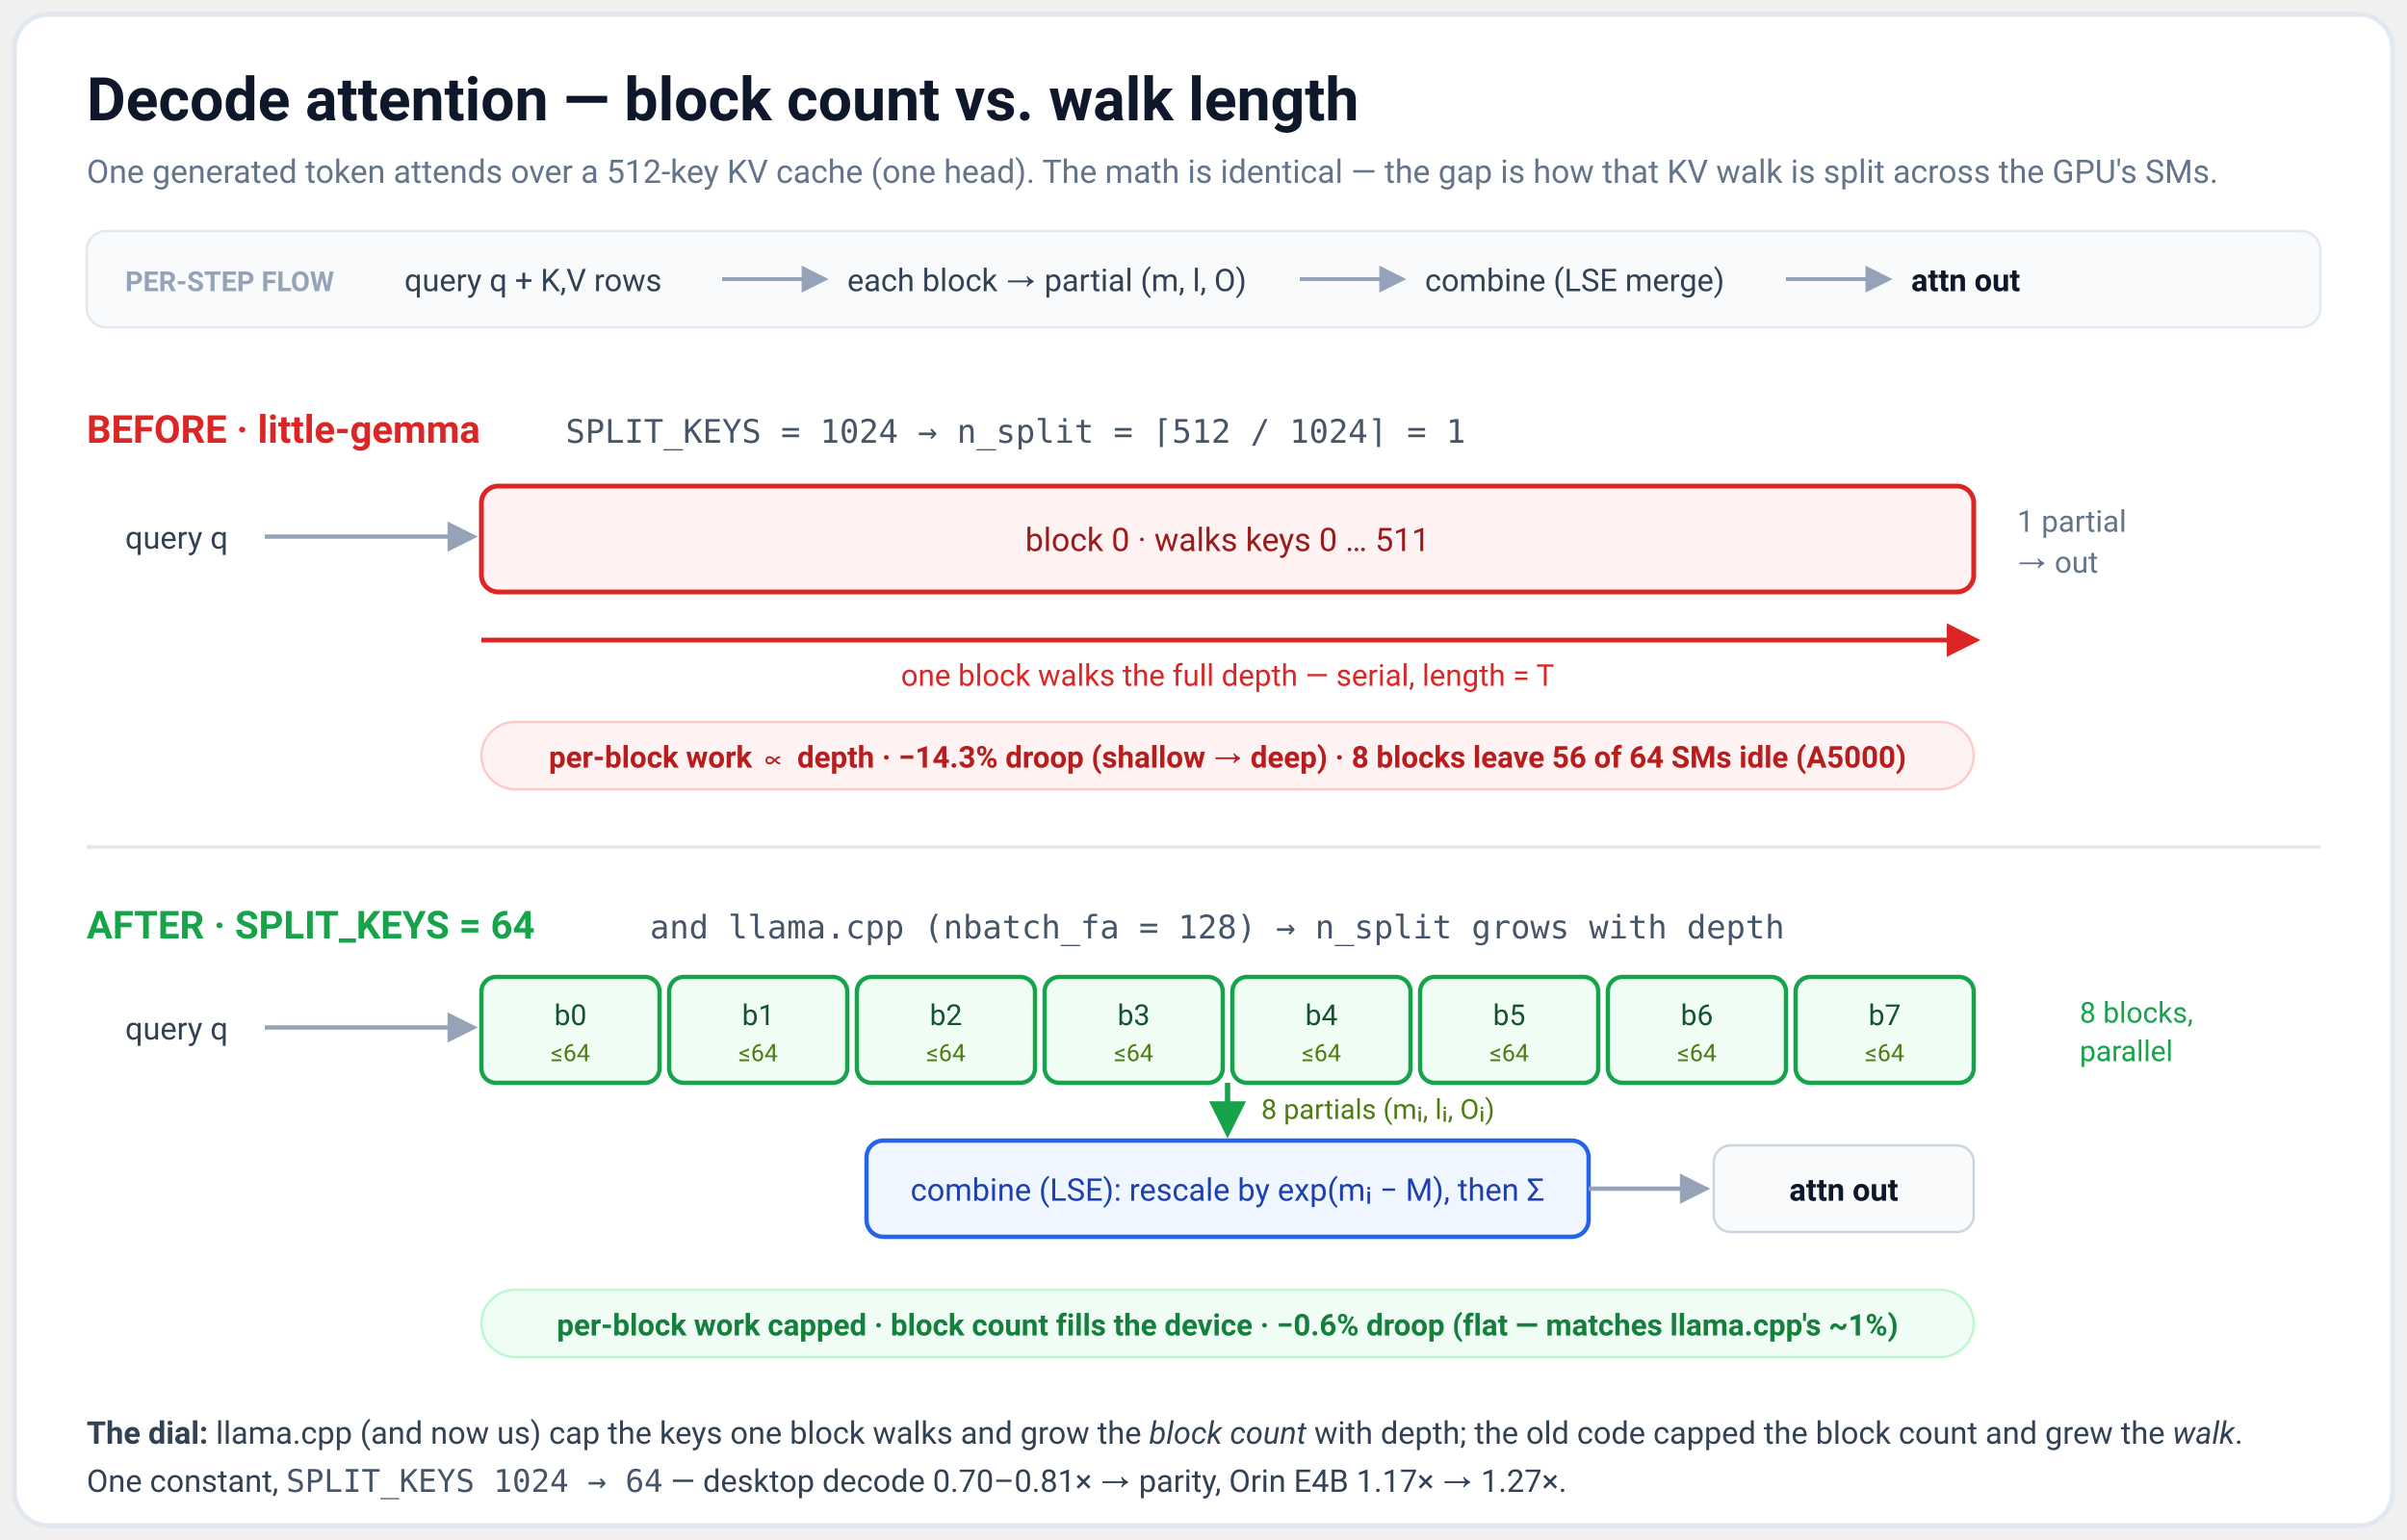
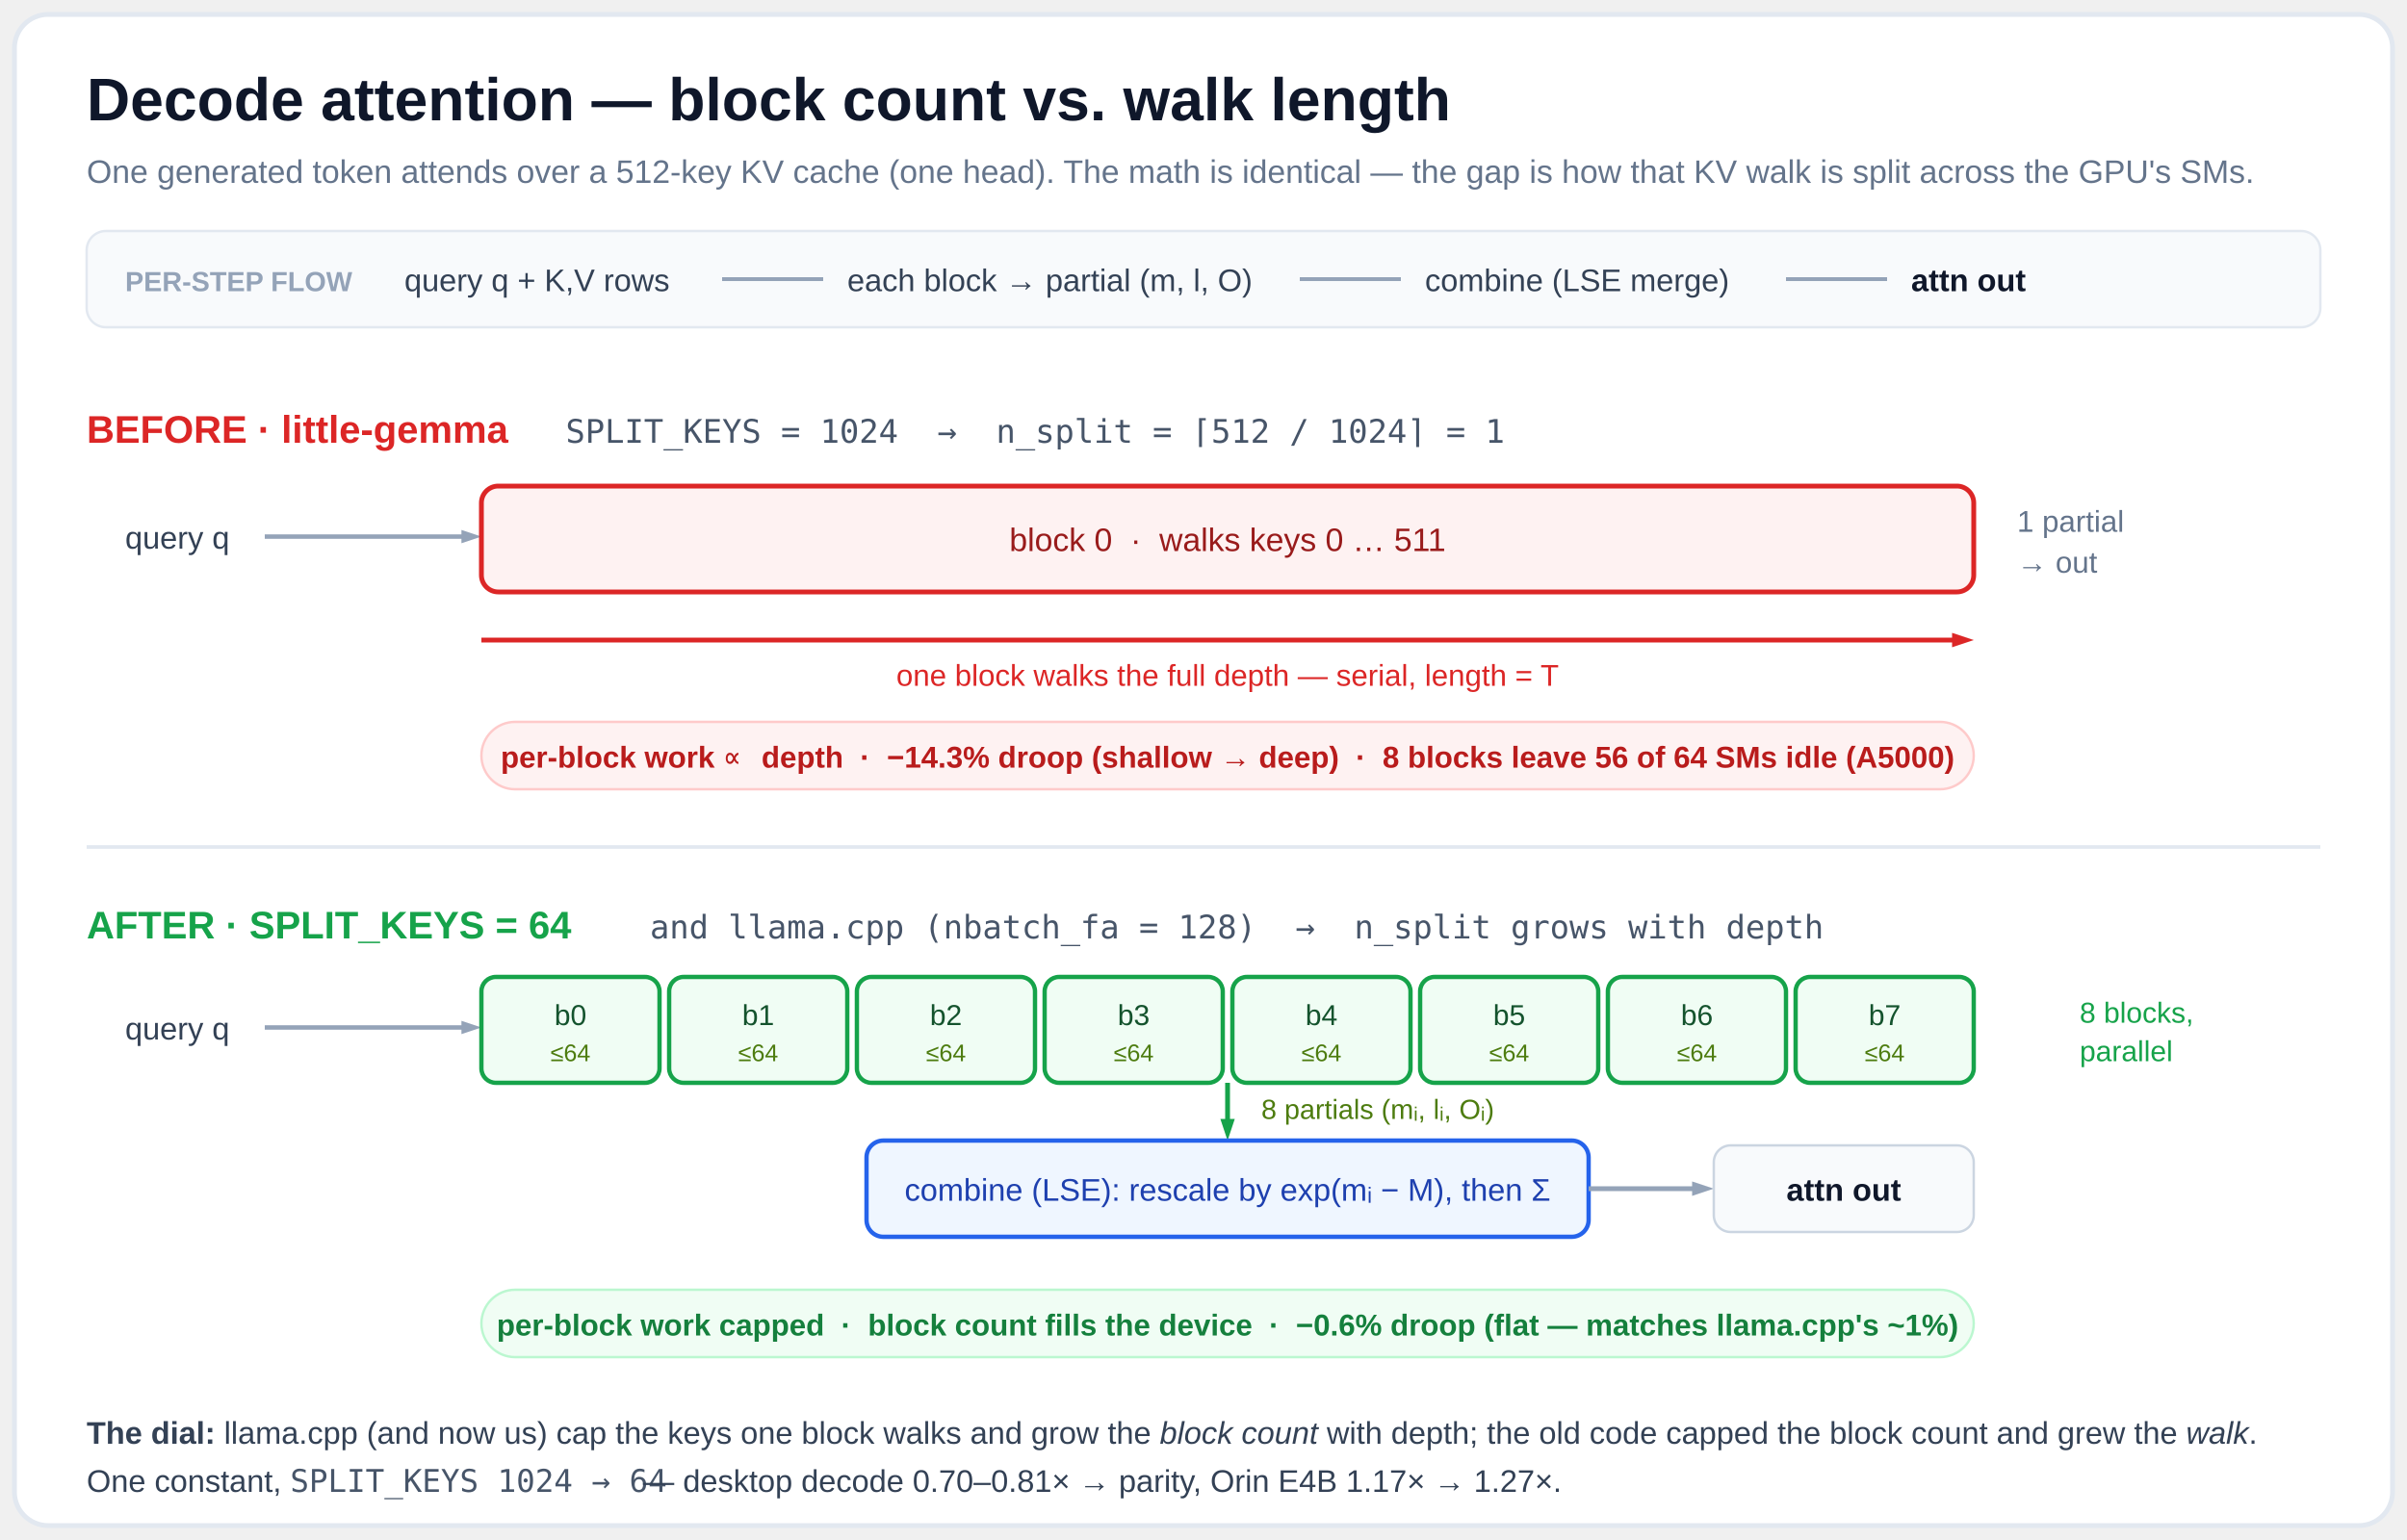
- <svg xmlns="http://www.w3.org/2000/svg" width="1000" height="640" viewBox="0 0 1000 640" font-family="Segoe UI, Roboto, Helvetica, Arial, sans-serif">
-   <defs>
-     <marker id="ar" viewBox="0 0 10 10" refX="8" refY="5" markerWidth="7" markerHeight="7" orient="auto-start-reverse">
-       <path d="M0,0 L10,5 L0,10 z" fill="#94a3b8" />
-     </marker>
-     <marker id="arG" viewBox="0 0 10 10" refX="8" refY="5" markerWidth="7" markerHeight="7" orient="auto-start-reverse">
-       <path d="M0,0 L10,5 L0,10 z" fill="#16a34a" />
-     </marker>
-     <marker id="arR" viewBox="0 0 10 10" refX="8" refY="5" markerWidth="7" markerHeight="7" orient="auto-start-reverse">
-       <path d="M0,0 L10,5 L0,10 z" fill="#dc2626" />
-     </marker>
-   </defs>
-   <rect x="6" y="6" width="988" height="628" rx="14" fill="#ffffff" stroke="#e2e8f0" stroke-width="2" />
-   <text x="36" y="50" font-size="25" font-weight="700" fill="#0f172a">Decode attention — block count vs. walk length</text>
-   <text x="36" y="76" font-size="13.5" fill="#64748b">One generated token attends over a 512-key KV cache (one head). The math is identical — the gap is how that KV walk is split across the GPU's SMs.</text>
-   <rect x="36" y="96" width="928" height="40" rx="8" fill="#f8fafc" stroke="#e2e8f0" />
-   <text x="52" y="121" font-size="11.5" font-weight="700" fill="#94a3b8">PER-STEP FLOW</text>
-   <text x="168" y="121" font-size="13" fill="#334155">query q + K,V rows</text>
-   <line x1="300" y1="116" x2="342" y2="116" stroke="#94a3b8" stroke-width="1.6" marker-end="url(#ar)" />
-   <text x="352" y="121" font-size="13" fill="#334155">each block → partial (m, l, O)</text>
-   <line x1="540" y1="116" x2="582" y2="116" stroke="#94a3b8" stroke-width="1.6" marker-end="url(#ar)" />
-   <text x="592" y="121" font-size="13" fill="#334155">combine (LSE merge)</text>
-   <line x1="742" y1="116" x2="784" y2="116" stroke="#94a3b8" stroke-width="1.6" marker-end="url(#ar)" />
-   <text x="794" y="121" font-size="13" font-weight="600" fill="#0f172a">attn out</text>
-   <text x="36" y="184" font-size="16" font-weight="700" fill="#dc2626">BEFORE · little-gemma</text>
-   <text x="235" y="184" font-size="13.5" fill="#475569" font-family="ui-monospace, Consolas, monospace">SPLIT_KEYS = 1024  →  n_split = ⌈512 / 1024⌉ = 1</text>
-   <text x="52" y="228" font-size="13" fill="#334155">query q</text>
-   <line x1="110" y1="223" x2="196" y2="223" stroke="#94a3b8" stroke-width="1.8" marker-end="url(#ar)" />
-   <rect x="200" y="202" width="620" height="44" rx="7" fill="#fef2f2" stroke="#dc2626" stroke-width="2" />
-   <text x="510" y="229" text-anchor="middle" font-size="13.5" fill="#991b1b">block 0  ·  walks keys 0 … 511</text>
-   <line x1="200" y1="266" x2="820" y2="266" stroke="#dc2626" stroke-width="2" marker-end="url(#arR)" />
-   <text x="510" y="285" text-anchor="middle" font-size="12.5" fill="#dc2626">one block walks the full depth — serial, length = T</text>
-   <text x="838" y="221" font-size="12.5" fill="#64748b">1 partial</text>
-   <text x="838" y="238" font-size="12.5" fill="#64748b">→ out</text>
-   <rect x="200" y="300" width="620" height="28" rx="14" fill="#fef2f2" stroke="#fecaca" />
-   <text x="510" y="319" text-anchor="middle" font-size="12.5" font-weight="600" fill="#b91c1c">per-block work ∝ depth  ·  −14.3% droop (shallow → deep)  ·  8 blocks leave 56 of 64 SMs idle (A5000)</text>
-   <line x1="36" y1="352" x2="964" y2="352" stroke="#e2e8f0" stroke-width="1.5" />
-   <text x="36" y="390" font-size="16" font-weight="700" fill="#16a34a">AFTER · SPLIT_KEYS = 64</text>
-   <text x="270" y="390" font-size="13.5" fill="#475569" font-family="ui-monospace, Consolas, monospace">and llama.cpp (nbatch_fa = 128)  →  n_split grows with depth</text>
-   <text x="52" y="432" font-size="13" fill="#334155">query q</text>
-   <line x1="110" y1="427" x2="196" y2="427" stroke="#94a3b8" stroke-width="1.8" marker-end="url(#ar)" />
-   <g font-size="12" fill="#14532d" text-anchor="middle">
-     <rect x="200" y="406" width="74" height="44" rx="6" fill="#f0fdf4" stroke="#16a34a" stroke-width="1.8" />
-     <text x="237" y="426">b0</text>
-     <text x="237" y="441" font-size="10" fill="#4d7c0f">≤64</text>
-     <rect x="278" y="406" width="74" height="44" rx="6" fill="#f0fdf4" stroke="#16a34a" stroke-width="1.8" />
-     <text x="315" y="426">b1</text>
-     <text x="315" y="441" font-size="10" fill="#4d7c0f">≤64</text>
-     <rect x="356" y="406" width="74" height="44" rx="6" fill="#f0fdf4" stroke="#16a34a" stroke-width="1.8" />
-     <text x="393" y="426">b2</text>
-     <text x="393" y="441" font-size="10" fill="#4d7c0f">≤64</text>
-     <rect x="434" y="406" width="74" height="44" rx="6" fill="#f0fdf4" stroke="#16a34a" stroke-width="1.8" />
-     <text x="471" y="426">b3</text>
-     <text x="471" y="441" font-size="10" fill="#4d7c0f">≤64</text>
-     <rect x="512" y="406" width="74" height="44" rx="6" fill="#f0fdf4" stroke="#16a34a" stroke-width="1.8" />
-     <text x="549" y="426">b4</text>
-     <text x="549" y="441" font-size="10" fill="#4d7c0f">≤64</text>
-     <rect x="590" y="406" width="74" height="44" rx="6" fill="#f0fdf4" stroke="#16a34a" stroke-width="1.8" />
-     <text x="627" y="426">b5</text>
-     <text x="627" y="441" font-size="10" fill="#4d7c0f">≤64</text>
-     <rect x="668" y="406" width="74" height="44" rx="6" fill="#f0fdf4" stroke="#16a34a" stroke-width="1.8" />
-     <text x="705" y="426">b6</text>
-     <text x="705" y="441" font-size="10" fill="#4d7c0f">≤64</text>
-     <rect x="746" y="406" width="74" height="44" rx="6" fill="#f0fdf4" stroke="#16a34a" stroke-width="1.8" />
-     <text x="783" y="426">b7</text>
-     <text x="783" y="441" font-size="10" fill="#4d7c0f">≤64</text>
-   </g>
-   <text x="864" y="425" font-size="12" fill="#16a34a">8 blocks,</text>
-   <text x="864" y="441" font-size="12" fill="#16a34a">parallel</text>
-   <path d="M510,450 L510,470" stroke="#16a34a" stroke-width="2.2" marker-end="url(#arG)" />
-   <text x="524" y="465" font-size="11.5" fill="#4d7c0f">8 partials (mᵢ, lᵢ, Oᵢ)</text>
-   <rect x="360" y="474" width="300" height="40" rx="7" fill="#eff6ff" stroke="#2563eb" stroke-width="1.8" />
-   <text x="510" y="499" text-anchor="middle" font-size="13" fill="#1e40af">combine (LSE): rescale by exp(mᵢ − M), then Σ</text>
-   <line x1="660" y1="494" x2="708" y2="494" stroke="#94a3b8" stroke-width="1.8" marker-end="url(#ar)" />
-   <rect x="712" y="476" width="108" height="36" rx="7" fill="#f8fafc" stroke="#cbd5e1" />
-   <text x="766" y="499" text-anchor="middle" font-size="13" font-weight="600" fill="#0f172a">attn out</text>
-   <rect x="200" y="536" width="620" height="28" rx="14" fill="#f0fdf4" stroke="#bbf7d0" />
-   <text x="510" y="555" text-anchor="middle" font-size="12.5" font-weight="600" fill="#15803d">per-block work capped  ·  block count fills the device  ·  −0.6% droop (flat — matches llama.cpp's ~1%)</text>
-   <text x="36" y="600" font-size="13" fill="#334155">
-     <tspan font-weight="700">The dial:</tspan> llama.cpp (and now us) cap the keys one block walks and grow the <tspan font-style="italic">block count</tspan> with depth; the old code capped the block count and grew the <tspan font-style="italic">walk</tspan>.</text>
-   <text x="36" y="620" font-size="13" fill="#334155">One constant, <tspan font-family="ui-monospace, Consolas, monospace" fill="#475569">SPLIT_KEYS 1024 → 64</tspan> — desktop decode 0.70–0.81× → parity, Orin E4B 1.17× → 1.27×.</text>
+ <svg xmlns="http://www.w3.org/2000/svg" width="1000" height="640" viewBox="0 0 1000 640" version="1.1" xml:space="preserve" style="fill-rule:evenodd;clip-rule:evenodd;">
+   <path d="M994,20L994,620C994,627.727 987.727,634 980,634L20,634C12.273,634 6,627.727 6,620L6,20C6,12.273 12.273,6 20,6L980,6C987.727,6 994,12.273 994,20Z" style="fill:white;stroke:rgb(226,232,240);stroke-width:2px;" />
+   <g transform="matrix(1,0,0,1,36,50)">
+     <text x="0px" y="0px" style="font-family:'Arial-BoldMT', 'Arial', sans-serif;font-weight:700;font-size:25px;fill:rgb(15,23,42);">Decode attention — block count vs. walk length</text>
+   </g>
+   <g transform="matrix(1,0,0,1,36,76)">
+     <text x="0px" y="0px" style="font-family:'ArialMT', 'Arial', sans-serif;font-size:13.5px;fill:rgb(100,116,139);">One generated token attends over a 512-key KV cache (one head). <tspan x="405.771px 414.018px " y="0px 0px ">Th</tspan>e math is identical — the gap is how that KV walk is split across the GPU's SMs.</text>
+   </g>
+   <path d="M964,104L964,128C964,132.415 960.415,136 956,136L44,136C39.585,136 36,132.415 36,128L36,104C36,99.585 39.585,96 44,96L956,96C960.415,96 964,99.585 964,104Z" style="fill:rgb(248,250,252);stroke:rgb(226,232,240);stroke-width:1px;" />
+   <g transform="matrix(1,0,0,1,52,121)">
+     <text x="0px" y="0px" style="font-family:'Arial-BoldMT', 'Arial', sans-serif;font-weight:700;font-size:11.5px;fill:rgb(148,163,184);">PER-STEP<tspan x="57.303px 60.499px " y="0px 0px "> F</tspan>LOW</text>
+   </g>
+   <g transform="matrix(1,0,0,1,168,121)">
+     <text x="0px" y="0px" style="font-family:'ArialMT', 'Arial', sans-serif;font-size:13px;fill:rgb(51,65,85);">query q + K,V rows</text>
+   </g>
+   <path d="M300,116L342,116" style="fill:none;fill-rule:nonzero;stroke:rgb(148,163,184);stroke-width:1.6px;" />
+   <g transform="matrix(1,0,0,1,352,121)">
+     <text x="0px" y="0px" style="font-family:'ArialMT', 'Arial', sans-serif;font-size:13px;fill:rgb(51,65,85);">each block → partial (m, l, O)</text>
+   </g>
+   <path d="M540,116L582,116" style="fill:none;fill-rule:nonzero;stroke:rgb(148,163,184);stroke-width:1.6px;" />
+   <g transform="matrix(1,0,0,1,592,121)">
+     <text x="0px" y="0px" style="font-family:'ArialMT', 'Arial', sans-serif;font-size:13px;fill:rgb(51,65,85);">combine (LSE merge)</text>
+   </g>
+   <path d="M742,116L784,116" style="fill:none;fill-rule:nonzero;stroke:rgb(148,163,184);stroke-width:1.6px;" />
+   <g transform="matrix(1,0,0,1,794,121)">
+     <text x="0px" y="0px" style="font-family:'Arial-BoldMT', 'Arial', sans-serif;font-weight:700;font-size:13px;fill:rgb(15,23,42);">attn out</text>
+   </g>
+   <g transform="matrix(1,0,0,1,36,184)">
+     <text x="0px" y="0px" style="font-family:'Arial-BoldMT', 'Arial', sans-serif;font-weight:700;font-size:16px;fill:rgb(220,38,38);">BEFORE · little-gemma</text>
+   </g>
+   <g transform="matrix(1,0,0,1,235,184)">
+     <text x="0px" y="0px" style="font-family:'Consolas', monospace;font-size:13.5px;fill:rgb(71,85,105);">SPLIT_KEYS = 1024  →  n_split = ⌈512 / 1024⌉ = 1</text>
+   </g>
+   <g transform="matrix(1,0,0,1,52,228)">
+     <text x="0px" y="0px" style="font-family:'ArialMT', 'Arial', sans-serif;font-size:13px;fill:rgb(51,65,85);">query q</text>
+   </g>
+   <g transform="matrix(1.046512,0,0,1,-5.116279,0)">
+     <path d="M110,223L196,223" style="fill:none;fill-rule:nonzero;" />
+     <g transform="matrix(0.955556,-0,-0,1,4.888889,-0)">
+       <path d="M191.709,220.236L200,223L191.709,225.764L191.709,220.236Z" style="fill:rgb(148,163,184);fill-rule:nonzero;" />
+       <path d="M110,223L193.368,223" style="fill:none;fill-rule:nonzero;stroke:rgb(148,163,184);stroke-width:1.84px;" />
+     </g>
+   </g>
+   <path d="M820,209L820,239C820,242.863 816.863,246 813,246L207,246C203.137,246 200,242.863 200,239L200,209C200,205.137 203.137,202 207,202L813,202C816.863,202 820,205.137 820,209Z" style="fill:rgb(254,242,242);stroke:rgb(220,38,38);stroke-width:2px;" />
+   <g transform="matrix(1,0,0,1,510,229)">
+     <text x="-90.66px" y="0px" style="font-family:'ArialMT', 'Arial', sans-serif;font-size:13.5px;fill:rgb(153,27,27);">block 0  ·  walks keys 0 … 51<tspan x="83.152px " y="0px ">1</tspan>
+     </text>
+   </g>
+   <g>
+     <path d="M200,266L820,266" style="fill:none;fill-rule:nonzero;" />
+     <path d="M811,263L820,266L811,269L811,263Z" style="fill:rgb(220,38,38);fill-rule:nonzero;" />
+     <path d="M200,266L812.8,266" style="fill:none;fill-rule:nonzero;stroke:rgb(220,38,38);stroke-width:2px;" />
+   </g>
+   <g transform="matrix(1,0,0,1,510,285)">
+     <text x="-137.634px" y="0px" style="font-family:'ArialMT', 'Arial', sans-serif;font-size:12.5px;fill:rgb(220,38,38);">one block walks the full depth — serial, length = <tspan x="129.999px " y="0px ">T</tspan>
+     </text>
+   </g>
+   <g transform="matrix(1,0,0,1,838,221)">
+     <text x="0px" y="0px" style="font-family:'ArialMT', 'Arial', sans-serif;font-size:12.5px;fill:rgb(100,116,139);">1 partial</text>
+   </g>
+   <g transform="matrix(1,0,0,1,838,238)">
+     <text x="0px" y="0px" style="font-family:'ArialMT', 'Arial', sans-serif;font-size:12.5px;fill:rgb(100,116,139);">→ out</text>
+   </g>
+   <path d="M820,314C820,321.727 813.727,328 806,328L214,328C206.273,328 200,321.727 200,314C200,306.273 206.273,300 214,300L806,300C813.727,300 820,306.273 820,314Z" style="fill:rgb(254,242,242);stroke:rgb(254,202,202);stroke-width:1px;" />
+   <g transform="matrix(1,0,0,1,510,319)">
+     <text x="-301.993px" y="0px" style="font-family:'Arial-BoldMT', 'Arial', sans-serif;font-weight:700;font-size:12.5px;fill:rgb(185,28,28);">per-block work</text>
+     <text x="-209.61px" y="0px" style="font-family:'SimHei', monospace;font-size:12.5px;fill:rgb(185,28,28);">∝</text>
+     <text x="-193.637px" y="0px" style="font-family:'Arial-BoldMT', 'Arial', sans-serif;font-weight:700;font-size:12.5px;fill:rgb(185,28,28);">depth  ·  −14.3% droop (shallow → deep)  ·  8 blocks leave 56 of 64 SMs idle (A5000)</text>
+   </g>
+   <path d="M36,352L964,352" style="fill:none;fill-rule:nonzero;stroke:rgb(226,232,240);stroke-width:1.5px;" />
+   <g transform="matrix(1,0,0,1,36,390)">
+     <text x="0px" y="0px" style="font-family:'Arial-BoldMT', 'Arial', sans-serif;font-weight:700;font-size:16px;fill:rgb(22,163,74);">AFTER · SPLIT_KEYS = 64</text>
+   </g>
+   <g transform="matrix(1,0,0,1,270,390)">
+     <text x="0px" y="0px" style="font-family:'Consolas', monospace;font-size:13.5px;fill:rgb(71,85,105);">and llama.cpp (nbatch_fa = 128)  →  n_split grows with depth</text>
+   </g>
+   <g transform="matrix(1,0,0,1,52,432)">
+     <text x="0px" y="0px" style="font-family:'ArialMT', 'Arial', sans-serif;font-size:13px;fill:rgb(51,65,85);">query q</text>
+   </g>
+   <g transform="matrix(1.046512,0,0,1,-5.116279,0)">
+     <path d="M110,427L196,427" style="fill:none;fill-rule:nonzero;" />
+     <g transform="matrix(0.955556,-0,-0,1,4.888889,-0)">
+       <path d="M191.709,424.236L200,427L191.709,429.764L191.709,424.236Z" style="fill:rgb(148,163,184);fill-rule:nonzero;" />
+       <path d="M110,427L193.368,427" style="fill:none;fill-rule:nonzero;stroke:rgb(148,163,184);stroke-width:1.84px;" />
+     </g>
+   </g>
+   <g>
+     <path d="M274,412L274,444C274,447.311 271.311,450 268,450L206,450C202.689,450 200,447.311 200,444L200,412C200,408.689 202.689,406 206,406L268,406C271.311,406 274,408.689 274,412Z" style="fill:rgb(240,253,244);stroke:rgb(22,163,74);stroke-width:1.8px;" />
+     <g transform="matrix(1,0,0,1,237,426)">
+       <text x="-6.674px" y="0px" style="font-family:'ArialMT', 'Arial', sans-serif;font-size:12px;fill:rgb(20,83,45);">b0</text>
+     </g>
+     <g transform="matrix(1,0,0,1,237,441)">
+       <text x="-8.306px" y="0px" style="font-family:'ArialMT', 'Arial', sans-serif;font-size:10px;fill:rgb(77,124,15);">≤64</text>
+     </g>
+     <path d="M352,412L352,444C352,447.311 349.311,450 346,450L284,450C280.689,450 278,447.311 278,444L278,412C278,408.689 280.689,406 284,406L346,406C349.311,406 352,408.689 352,412Z" style="fill:rgb(240,253,244);stroke:rgb(22,163,74);stroke-width:1.8px;" />
+     <g transform="matrix(1,0,0,1,315,426)">
+       <text x="-6.674px" y="0px" style="font-family:'ArialMT', 'Arial', sans-serif;font-size:12px;fill:rgb(20,83,45);">b1</text>
+     </g>
+     <g transform="matrix(1,0,0,1,315,441)">
+       <text x="-8.306px" y="0px" style="font-family:'ArialMT', 'Arial', sans-serif;font-size:10px;fill:rgb(77,124,15);">≤64</text>
+     </g>
+     <path d="M430,412L430,444C430,447.311 427.311,450 424,450L362,450C358.689,450 356,447.311 356,444L356,412C356,408.689 358.689,406 362,406L424,406C427.311,406 430,408.689 430,412Z" style="fill:rgb(240,253,244);stroke:rgb(22,163,74);stroke-width:1.8px;" />
+     <g transform="matrix(1,0,0,1,393,426)">
+       <text x="-6.674px" y="0px" style="font-family:'ArialMT', 'Arial', sans-serif;font-size:12px;fill:rgb(20,83,45);">b2</text>
+     </g>
+     <g transform="matrix(1,0,0,1,393,441)">
+       <text x="-8.306px" y="0px" style="font-family:'ArialMT', 'Arial', sans-serif;font-size:10px;fill:rgb(77,124,15);">≤64</text>
+     </g>
+     <path d="M508,412L508,444C508,447.311 505.311,450 502,450L440,450C436.689,450 434,447.311 434,444L434,412C434,408.689 436.689,406 440,406L502,406C505.311,406 508,408.689 508,412Z" style="fill:rgb(240,253,244);stroke:rgb(22,163,74);stroke-width:1.8px;" />
+     <g transform="matrix(1,0,0,1,471,426)">
+       <text x="-6.674px" y="0px" style="font-family:'ArialMT', 'Arial', sans-serif;font-size:12px;fill:rgb(20,83,45);">b3</text>
+     </g>
+     <g transform="matrix(1,0,0,1,471,441)">
+       <text x="-8.306px" y="0px" style="font-family:'ArialMT', 'Arial', sans-serif;font-size:10px;fill:rgb(77,124,15);">≤64</text>
+     </g>
+     <path d="M586,412L586,444C586,447.311 583.311,450 580,450L518,450C514.689,450 512,447.311 512,444L512,412C512,408.689 514.689,406 518,406L580,406C583.311,406 586,408.689 586,412Z" style="fill:rgb(240,253,244);stroke:rgb(22,163,74);stroke-width:1.8px;" />
+     <g transform="matrix(1,0,0,1,549,426)">
+       <text x="-6.674px" y="0px" style="font-family:'ArialMT', 'Arial', sans-serif;font-size:12px;fill:rgb(20,83,45);">b4</text>
+     </g>
+     <g transform="matrix(1,0,0,1,549,441)">
+       <text x="-8.306px" y="0px" style="font-family:'ArialMT', 'Arial', sans-serif;font-size:10px;fill:rgb(77,124,15);">≤64</text>
+     </g>
+     <path d="M664,412L664,444C664,447.311 661.311,450 658,450L596,450C592.689,450 590,447.311 590,444L590,412C590,408.689 592.689,406 596,406L658,406C661.311,406 664,408.689 664,412Z" style="fill:rgb(240,253,244);stroke:rgb(22,163,74);stroke-width:1.8px;" />
+     <g transform="matrix(1,0,0,1,627,426)">
+       <text x="-6.674px" y="0px" style="font-family:'ArialMT', 'Arial', sans-serif;font-size:12px;fill:rgb(20,83,45);">b5</text>
+     </g>
+     <g transform="matrix(1,0,0,1,627,441)">
+       <text x="-8.306px" y="0px" style="font-family:'ArialMT', 'Arial', sans-serif;font-size:10px;fill:rgb(77,124,15);">≤64</text>
+     </g>
+     <path d="M742,412L742,444C742,447.311 739.311,450 736,450L674,450C670.689,450 668,447.311 668,444L668,412C668,408.689 670.689,406 674,406L736,406C739.311,406 742,408.689 742,412Z" style="fill:rgb(240,253,244);stroke:rgb(22,163,74);stroke-width:1.8px;" />
+     <g transform="matrix(1,0,0,1,705,426)">
+       <text x="-6.674px" y="0px" style="font-family:'ArialMT', 'Arial', sans-serif;font-size:12px;fill:rgb(20,83,45);">b6</text>
+     </g>
+     <g transform="matrix(1,0,0,1,705,441)">
+       <text x="-8.306px" y="0px" style="font-family:'ArialMT', 'Arial', sans-serif;font-size:10px;fill:rgb(77,124,15);">≤64</text>
+     </g>
+     <path d="M820,412L820,444C820,447.311 817.311,450 814,450L752,450C748.689,450 746,447.311 746,444L746,412C746,408.689 748.689,406 752,406L814,406C817.311,406 820,408.689 820,412Z" style="fill:rgb(240,253,244);stroke:rgb(22,163,74);stroke-width:1.8px;" />
+     <g transform="matrix(1,0,0,1,783,426)">
+       <text x="-6.674px" y="0px" style="font-family:'ArialMT', 'Arial', sans-serif;font-size:12px;fill:rgb(20,83,45);">b7</text>
+     </g>
+     <g transform="matrix(1,0,0,1,783,441)">
+       <text x="-8.306px" y="0px" style="font-family:'ArialMT', 'Arial', sans-serif;font-size:10px;fill:rgb(77,124,15);">≤64</text>
+     </g>
+   </g>
+   <g transform="matrix(1,0,0,1,864,425)">
+     <text x="0px" y="0px" style="font-family:'ArialMT', 'Arial', sans-serif;font-size:12px;fill:rgb(22,163,74);">8 blocks,</text>
+   </g>
+   <g transform="matrix(1,0,0,1,864,441)">
+     <text x="0px" y="0px" style="font-family:'ArialMT', 'Arial', sans-serif;font-size:12px;fill:rgb(22,163,74);">parallel</text>
+   </g>
+   <g transform="matrix(1,0,0,1.2,0,-90)">
+     <path d="M510,450L510,470" style="fill:none;fill-rule:nonzero;" />
+     <g transform="matrix(1,-0,-0,0.833333,-0,75)">
+       <path d="M513,465L510,474L507,465L513,465Z" style="fill:rgb(22,163,74);fill-rule:nonzero;" />
+       <path d="M510,450L510,466.8" style="fill:none;fill-rule:nonzero;stroke:rgb(22,163,74);stroke-width:2px;" />
+     </g>
+   </g>
+   <g transform="matrix(1,0,0,1,524,465)">
+     <text x="0px" y="0px" style="font-family:'ArialMT', 'Arial', sans-serif;font-size:11.5px;fill:rgb(77,124,15);">8 partials (mᵢ, lᵢ, Oᵢ)</text>
+   </g>
+   <path d="M660,481L660,507C660,510.863 656.863,514 653,514L367,514C363.137,514 360,510.863 360,507L360,481C360,477.137 363.137,474 367,474L653,474C656.863,474 660,477.137 660,481Z" style="fill:rgb(239,246,255);stroke:rgb(37,99,235);stroke-width:1.8px;" />
+   <g transform="matrix(1,0,0,1,510,499)">
+     <text x="-134.186px" y="0px" style="font-family:'ArialMT', 'Arial', sans-serif;font-size:13px;fill:rgb(30,64,175);">combine (LSE): rescale by exp(mᵢ − M), then Σ</text>
+   </g>
+   <g transform="matrix(1.083333,0,0,1,-55,0)">
+     <path d="M660,494L708,494" style="fill:none;fill-rule:nonzero;" />
+     <g transform="matrix(0.923077,-0,-0,1,50.76923,-0)">
+       <path d="M703,491L712,494L703,497L703,491Z" style="fill:rgb(148,163,184);fill-rule:nonzero;" />
+       <path d="M660,494L704.8,494" style="fill:none;fill-rule:nonzero;stroke:rgb(148,163,184);stroke-width:2px;" />
+     </g>
+   </g>
+   <path d="M820,483L820,505C820,508.863 816.863,512 813,512L719,512C715.137,512 712,508.863 712,505L712,483C712,479.137 715.137,476 719,476L813,476C816.863,476 820,479.137 820,483Z" style="fill:rgb(248,250,252);stroke:rgb(203,213,225);stroke-width:1px;" />
+   <g transform="matrix(1,0,0,1,766,499)">
+     <text x="-23.826px" y="0px" style="font-family:'Arial-BoldMT', 'Arial', sans-serif;font-weight:700;font-size:13px;fill:rgb(15,23,42);">attn out</text>
+   </g>
+   <path d="M820,550C820,557.727 813.727,564 806,564L214,564C206.273,564 200,557.727 200,550C200,542.273 206.273,536 214,536L806,536C813.727,536 820,542.273 820,550Z" style="fill:rgb(240,253,244);stroke:rgb(187,247,208);stroke-width:1px;" />
+   <g transform="matrix(1,0,0,1,510,555)">
+     <g transform="matrix(12.5,0,0,12.5,-75.83313,0)">
+         </g>
+     <g transform="matrix(12.5,0,0,12.5,-71.67053,0)">
+         </g>
+     <g transform="matrix(12.5,0,0,12.5,110.672,0)">
+         </g>
+     <g transform="matrix(12.5,0,0,12.5,114.8346,0)">
+         </g>
+     <text x="-303.647px" y="0px" style="font-family:'Arial-BoldMT', 'Arial', sans-serif;font-weight:700;font-size:12.5px;fill:rgb(21,128,61);">per-block work capped  ·  block count ﬁlls the device  ·  −0.6% droop (ﬂat — matches llama.cpp's ~1%)</text>
+   </g>
+   <g transform="matrix(1,0,0,1,36,600)">
+     <text x="0px" y="0px" style="font-family:'Arial-BoldMT', 'Arial', sans-serif;font-weight:700;font-size:13px;fill:rgb(51,65,85);">The dial:</text>
+     <text x="57.059px" y="0px" style="font-family:'ArialMT', 'Arial', sans-serif;font-size:13px;fill:rgb(51,65,85);">llama.cpp (and now us) cap the keys one block walks and grow the</text>
+     <text x="445.821px" y="0px" style="font-family:'Arial-ItalicMT', 'Arial', sans-serif;font-style:italic;font-size:13px;fill:rgb(51,65,85);">block count</text>
+     <text x="515.195px" y="0px" style="font-family:'ArialMT', 'Arial', sans-serif;font-size:13px;fill:rgb(51,65,85);">with depth; the old code capped the block count and grew the</text>
+     <text x="872.219px" y="0px" style="font-family:'Arial-ItalicMT', 'Arial', sans-serif;font-style:italic;font-size:13px;fill:rgb(51,65,85);">walk</text>
+     <text x="898.225px" y="0px" style="font-family:'ArialMT', 'Arial', sans-serif;font-size:13px;fill:rgb(51,65,85);">.</text>
+   </g>
+   <g transform="matrix(1,0,0,1,36,620)">
+     <text x="0px" y="0px" style="font-family:'ArialMT', 'Arial', sans-serif;font-size:13px;fill:rgb(51,65,85);">One constant,</text>
+     <text x="84.551px" y="0px" style="font-family:'Consolas', monospace;font-size:13px;fill:rgb(71,85,105);">SPLIT_KEYS 1024 → 64</text>
+     <text x="231.112px" y="0px" style="font-family:'ArialMT', 'Arial', sans-serif;font-size:13px;fill:rgb(51,65,85);">— desktop decode 0.70–0.81× → parity<tspan x="459.602px 463.214px " y="0px 0px ">, </tspan>Orin E4B 1.17× → 1.27×.</text>
+   </g>
</svg>
